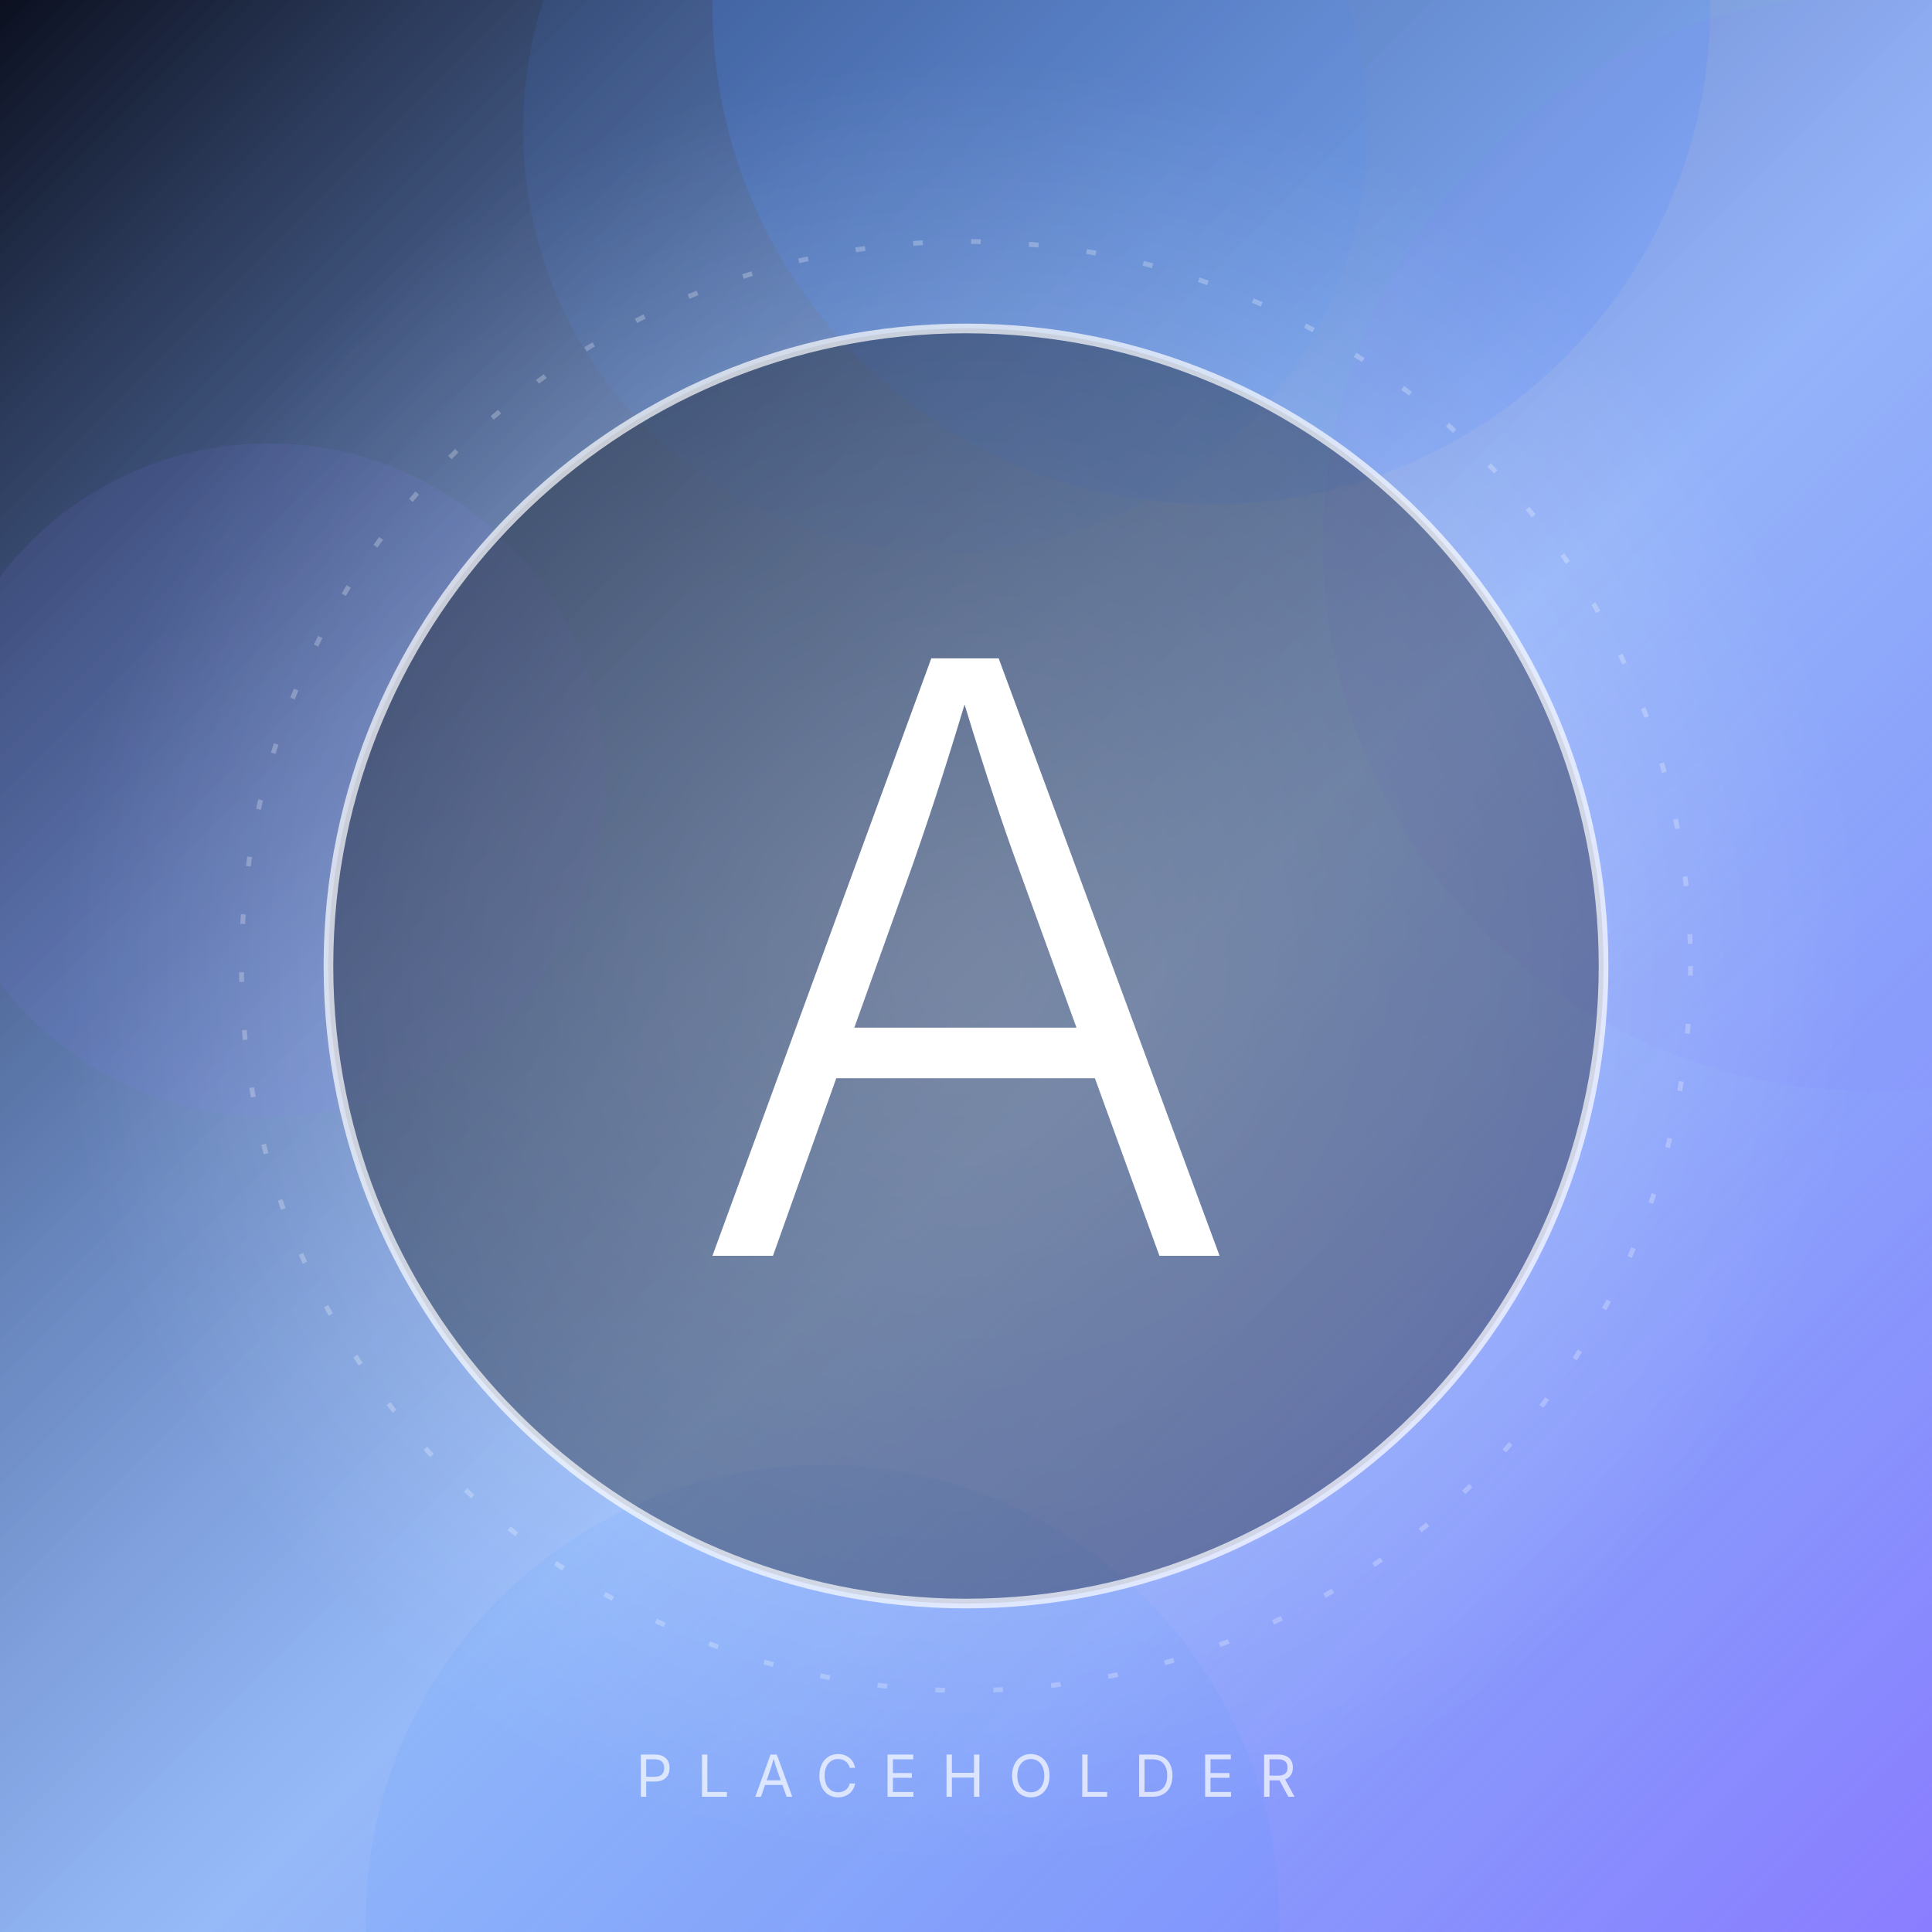
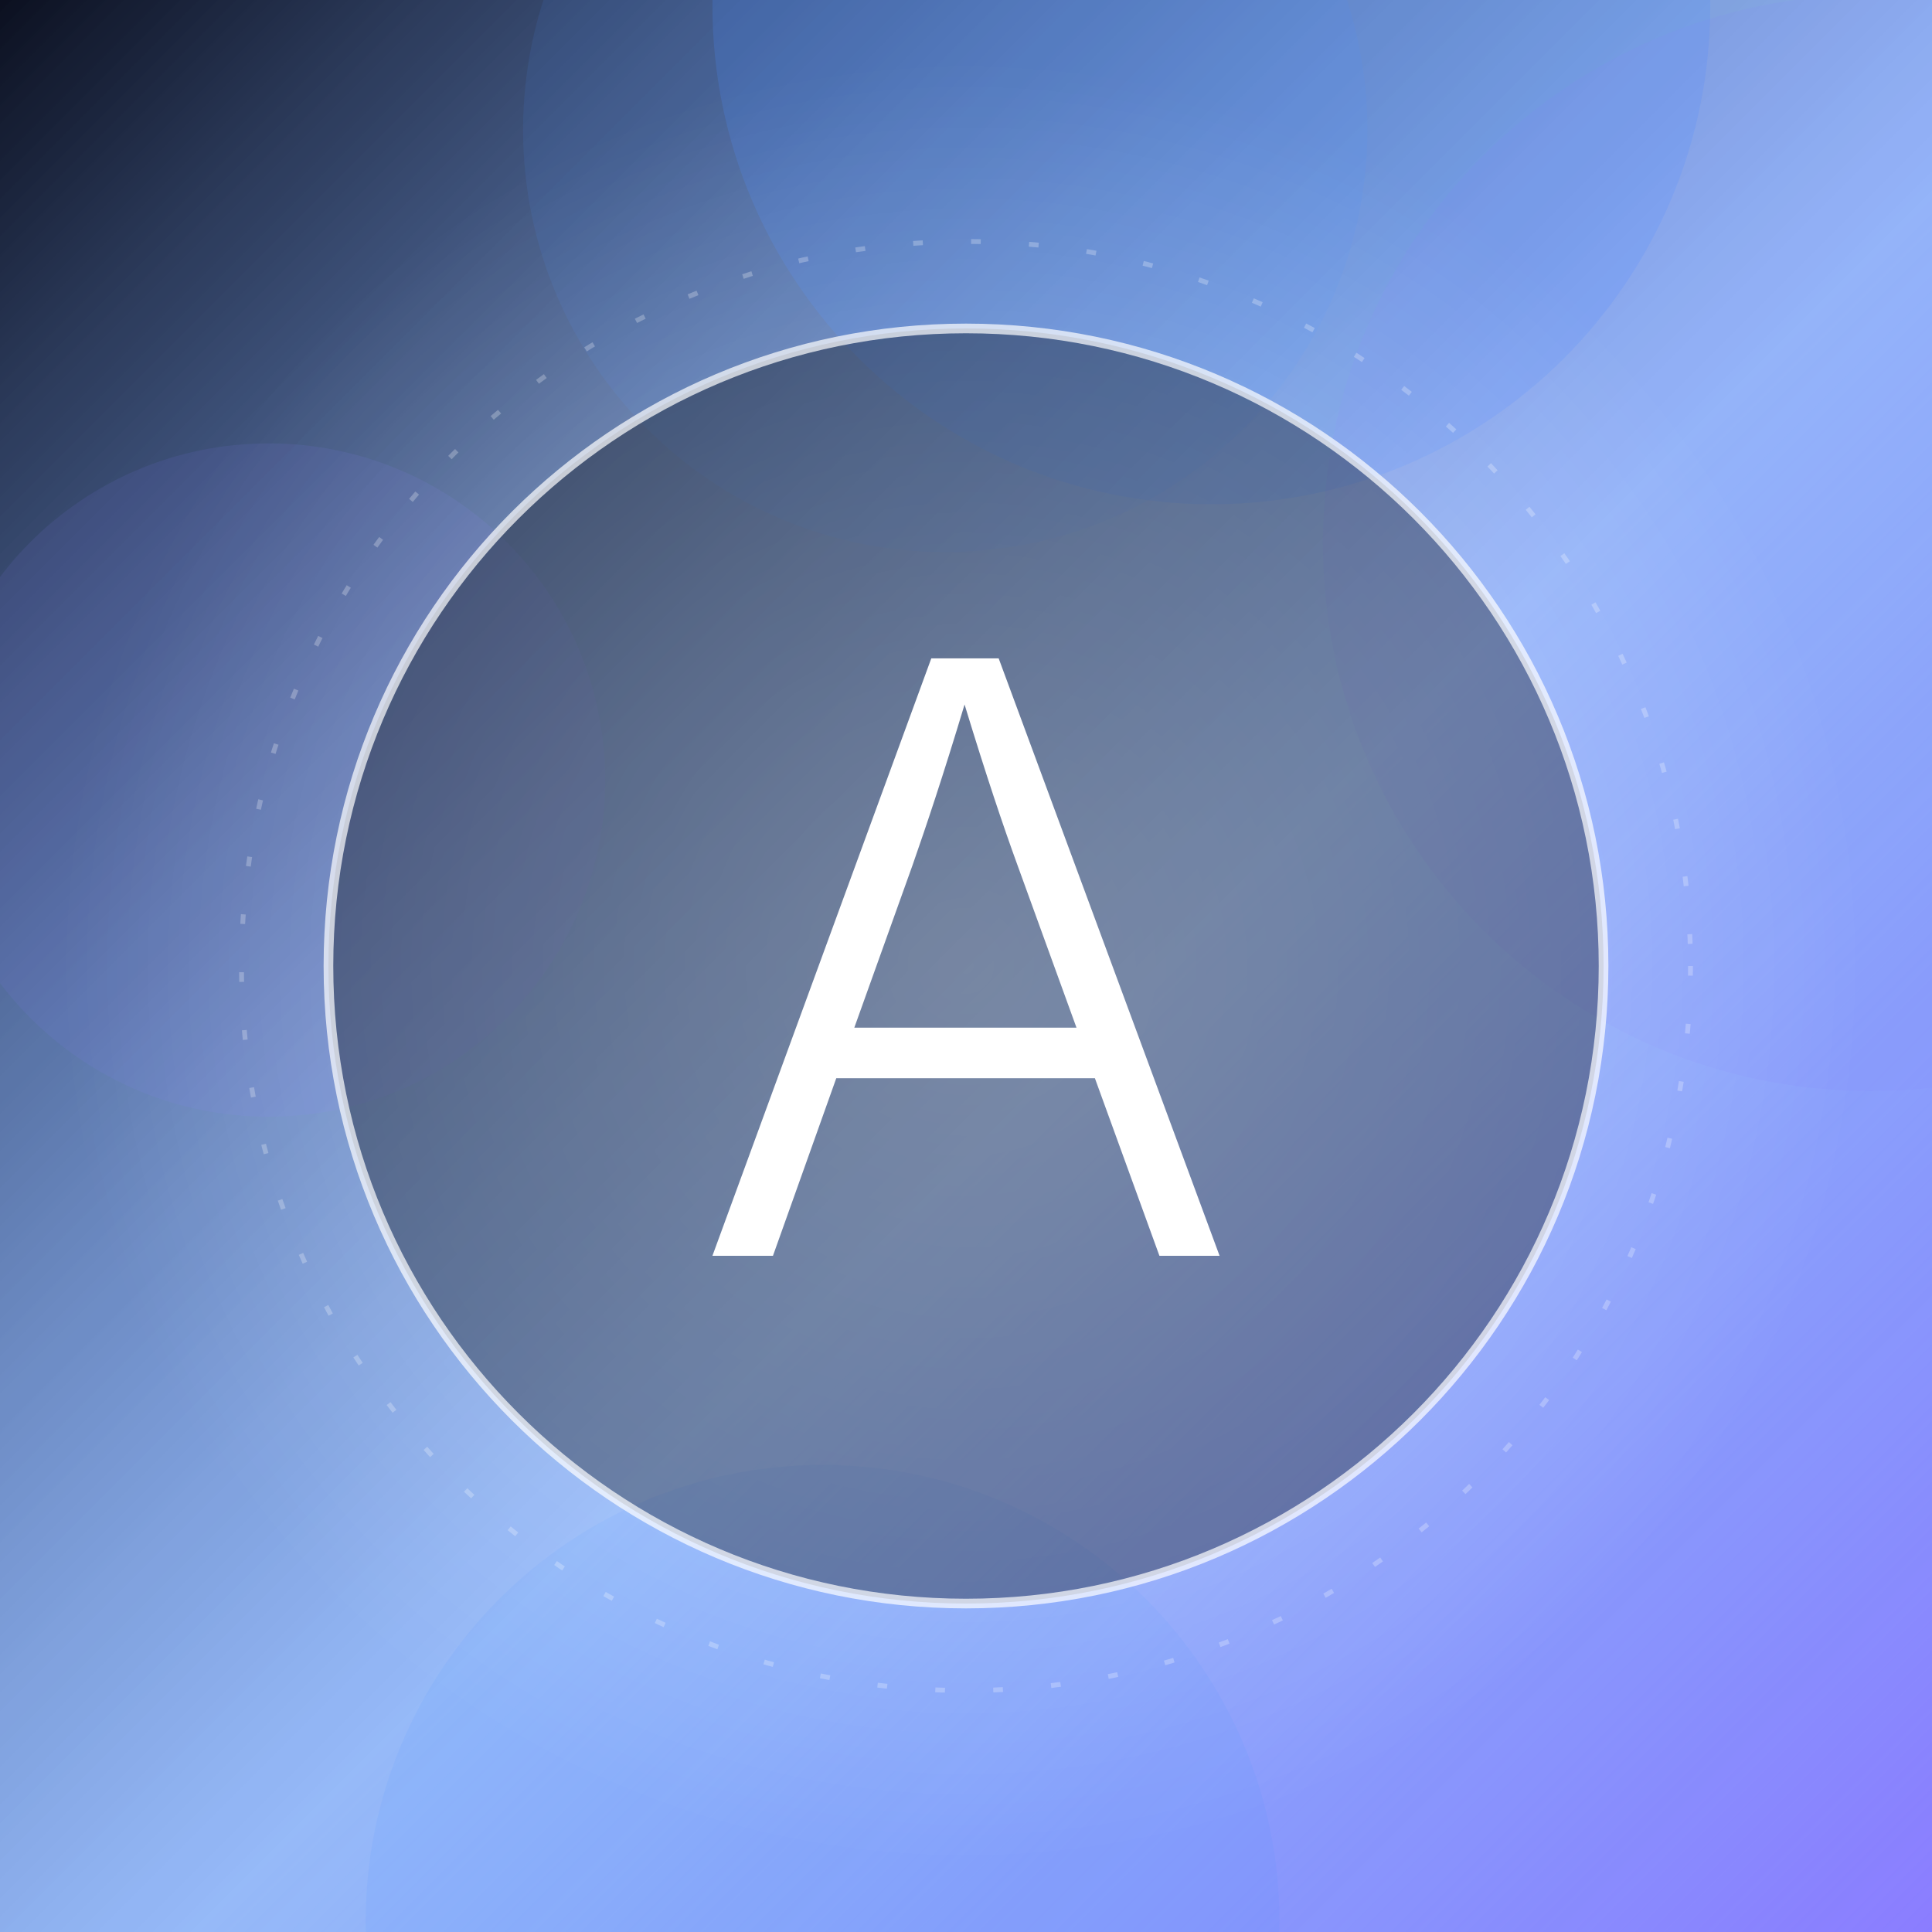
<svg xmlns="http://www.w3.org/2000/svg" viewBox="0 0 400 400" width="400" height="400" role="img" aria-label="Member A avatar placeholder">
  <defs>
    <linearGradient id="avAbg" x1="0" y1="0" x2="1" y2="1">
      <stop offset="0" stop-color="#0a0e1d" />
      <stop offset="0.55" stop-color="#4D8DFF" stop-opacity="0.55" />
      <stop offset="1" stop-color="#8B7CFF" />
    </linearGradient>
    <radialGradient id="avAgl" cx="0.5" cy="0.5" r="0.5">
      <stop offset="0" stop-color="#fff" stop-opacity="0.35" />
      <stop offset="1" stop-color="#fff" stop-opacity="0" />
    </radialGradient>
  </defs>
  <rect width="400" height="400" fill="url(#avAbg)" />
  <circle cx="250.8" cy="1.1" r="103.3" fill="#4D8DFF" fill-opacity="0.2" />
  <circle cx="387.4" cy="112.4" r="113.5" fill="#8B7CFF" fill-opacity="0.1" />
  <circle cx="170.3" cy="397.9" r="94.6" fill="#4D8DFF" fill-opacity="0.1" />
  <circle cx="55.6" cy="161.5" r="69.7" fill="#8B7CFF" fill-opacity="0.1" />
  <circle cx="195.7" cy="26.9" r="87.4" fill="#4D8DFF" fill-opacity="0.1" />
  <circle cx="200" cy="200" r="190" fill="url(#avAgl)" />
  <circle cx="200" cy="200" r="132" fill="#05060d" fill-opacity="0.35" stroke="#fff" stroke-opacity="0.7" stroke-width="2" />
  <circle cx="200" cy="200" r="150" fill="none" stroke="#fff" stroke-opacity="0.25" stroke-dasharray="2 10" />
  <text x="200" y="260" font-family="Space Grotesk, Inter, Arial, sans-serif" font-size="170" fill="#fff" text-anchor="middle" font-weight="300">A</text>
-   <text x="200" y="372" font-family="Space Grotesk, Inter, Arial, sans-serif" font-size="12" fill="#fff" text-anchor="middle" letter-spacing="5" fill-opacity="0.7">PLACEHOLDER</text>
+   <text x="200" y="372" font-family="Space Grotesk, Inter, Arial, sans-serif" font-size="12" fill="#fff" text-anchor="middle" letter-spacing="5" fill-opacity="0.7" />
</svg>
